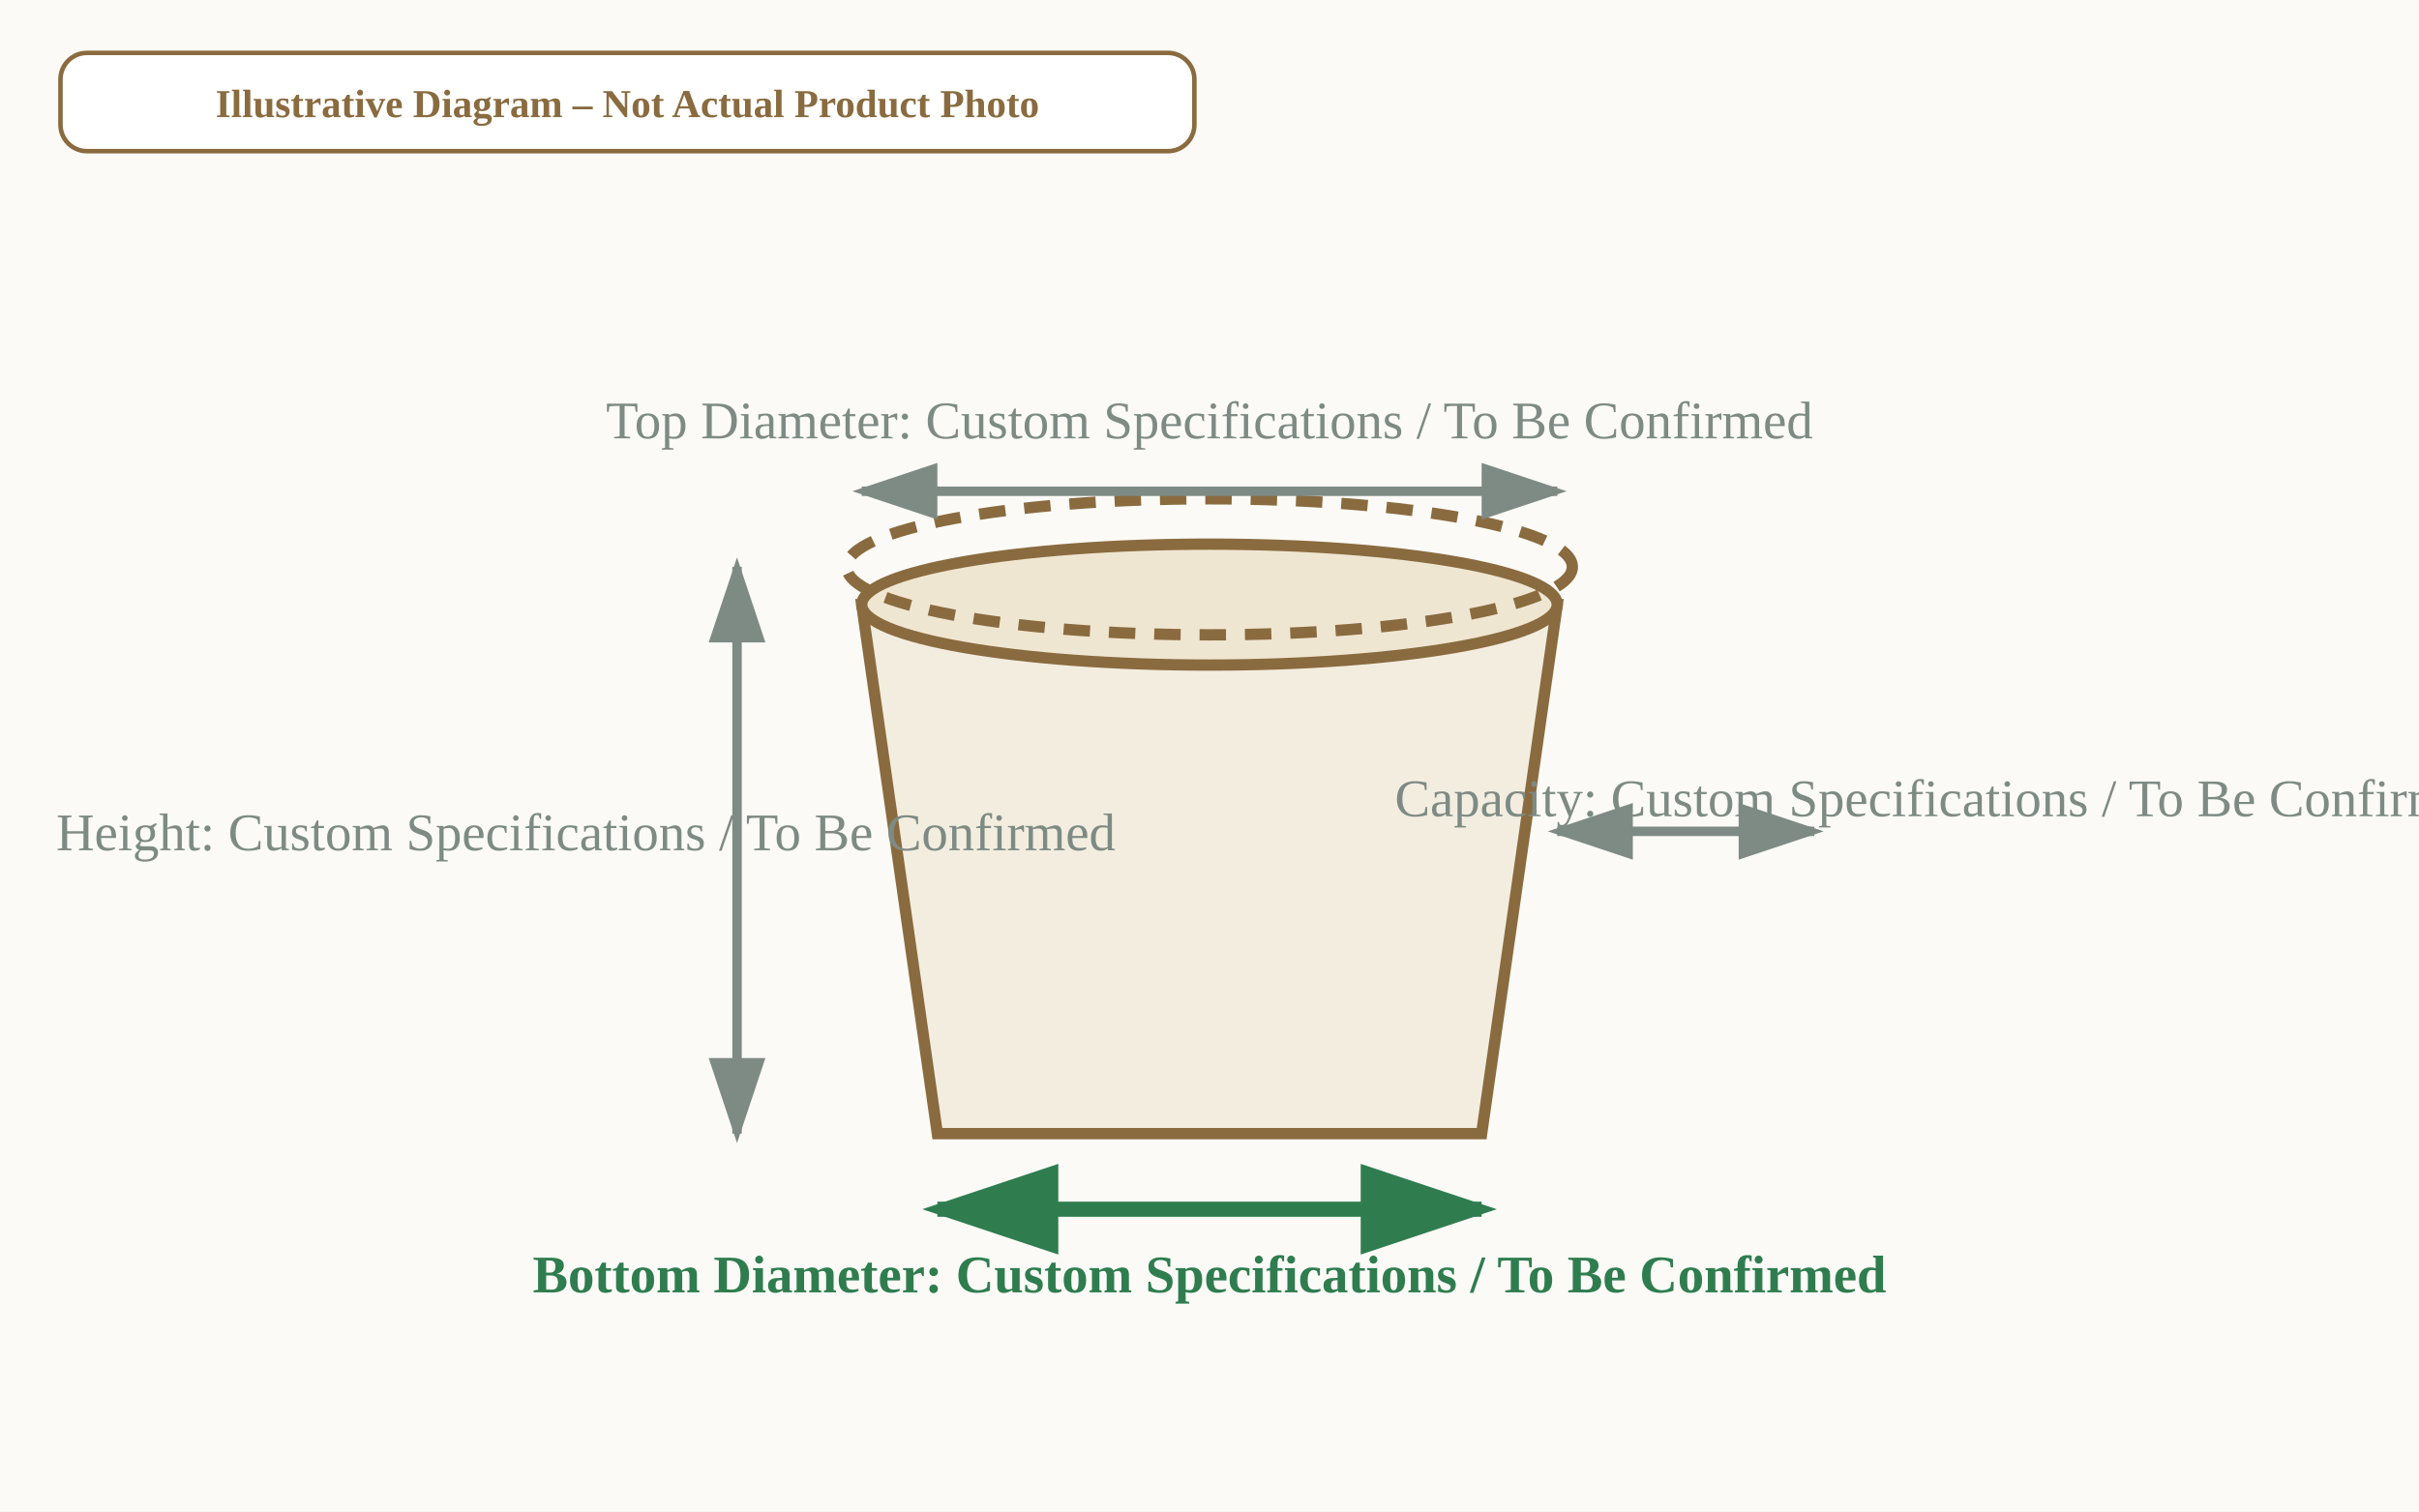
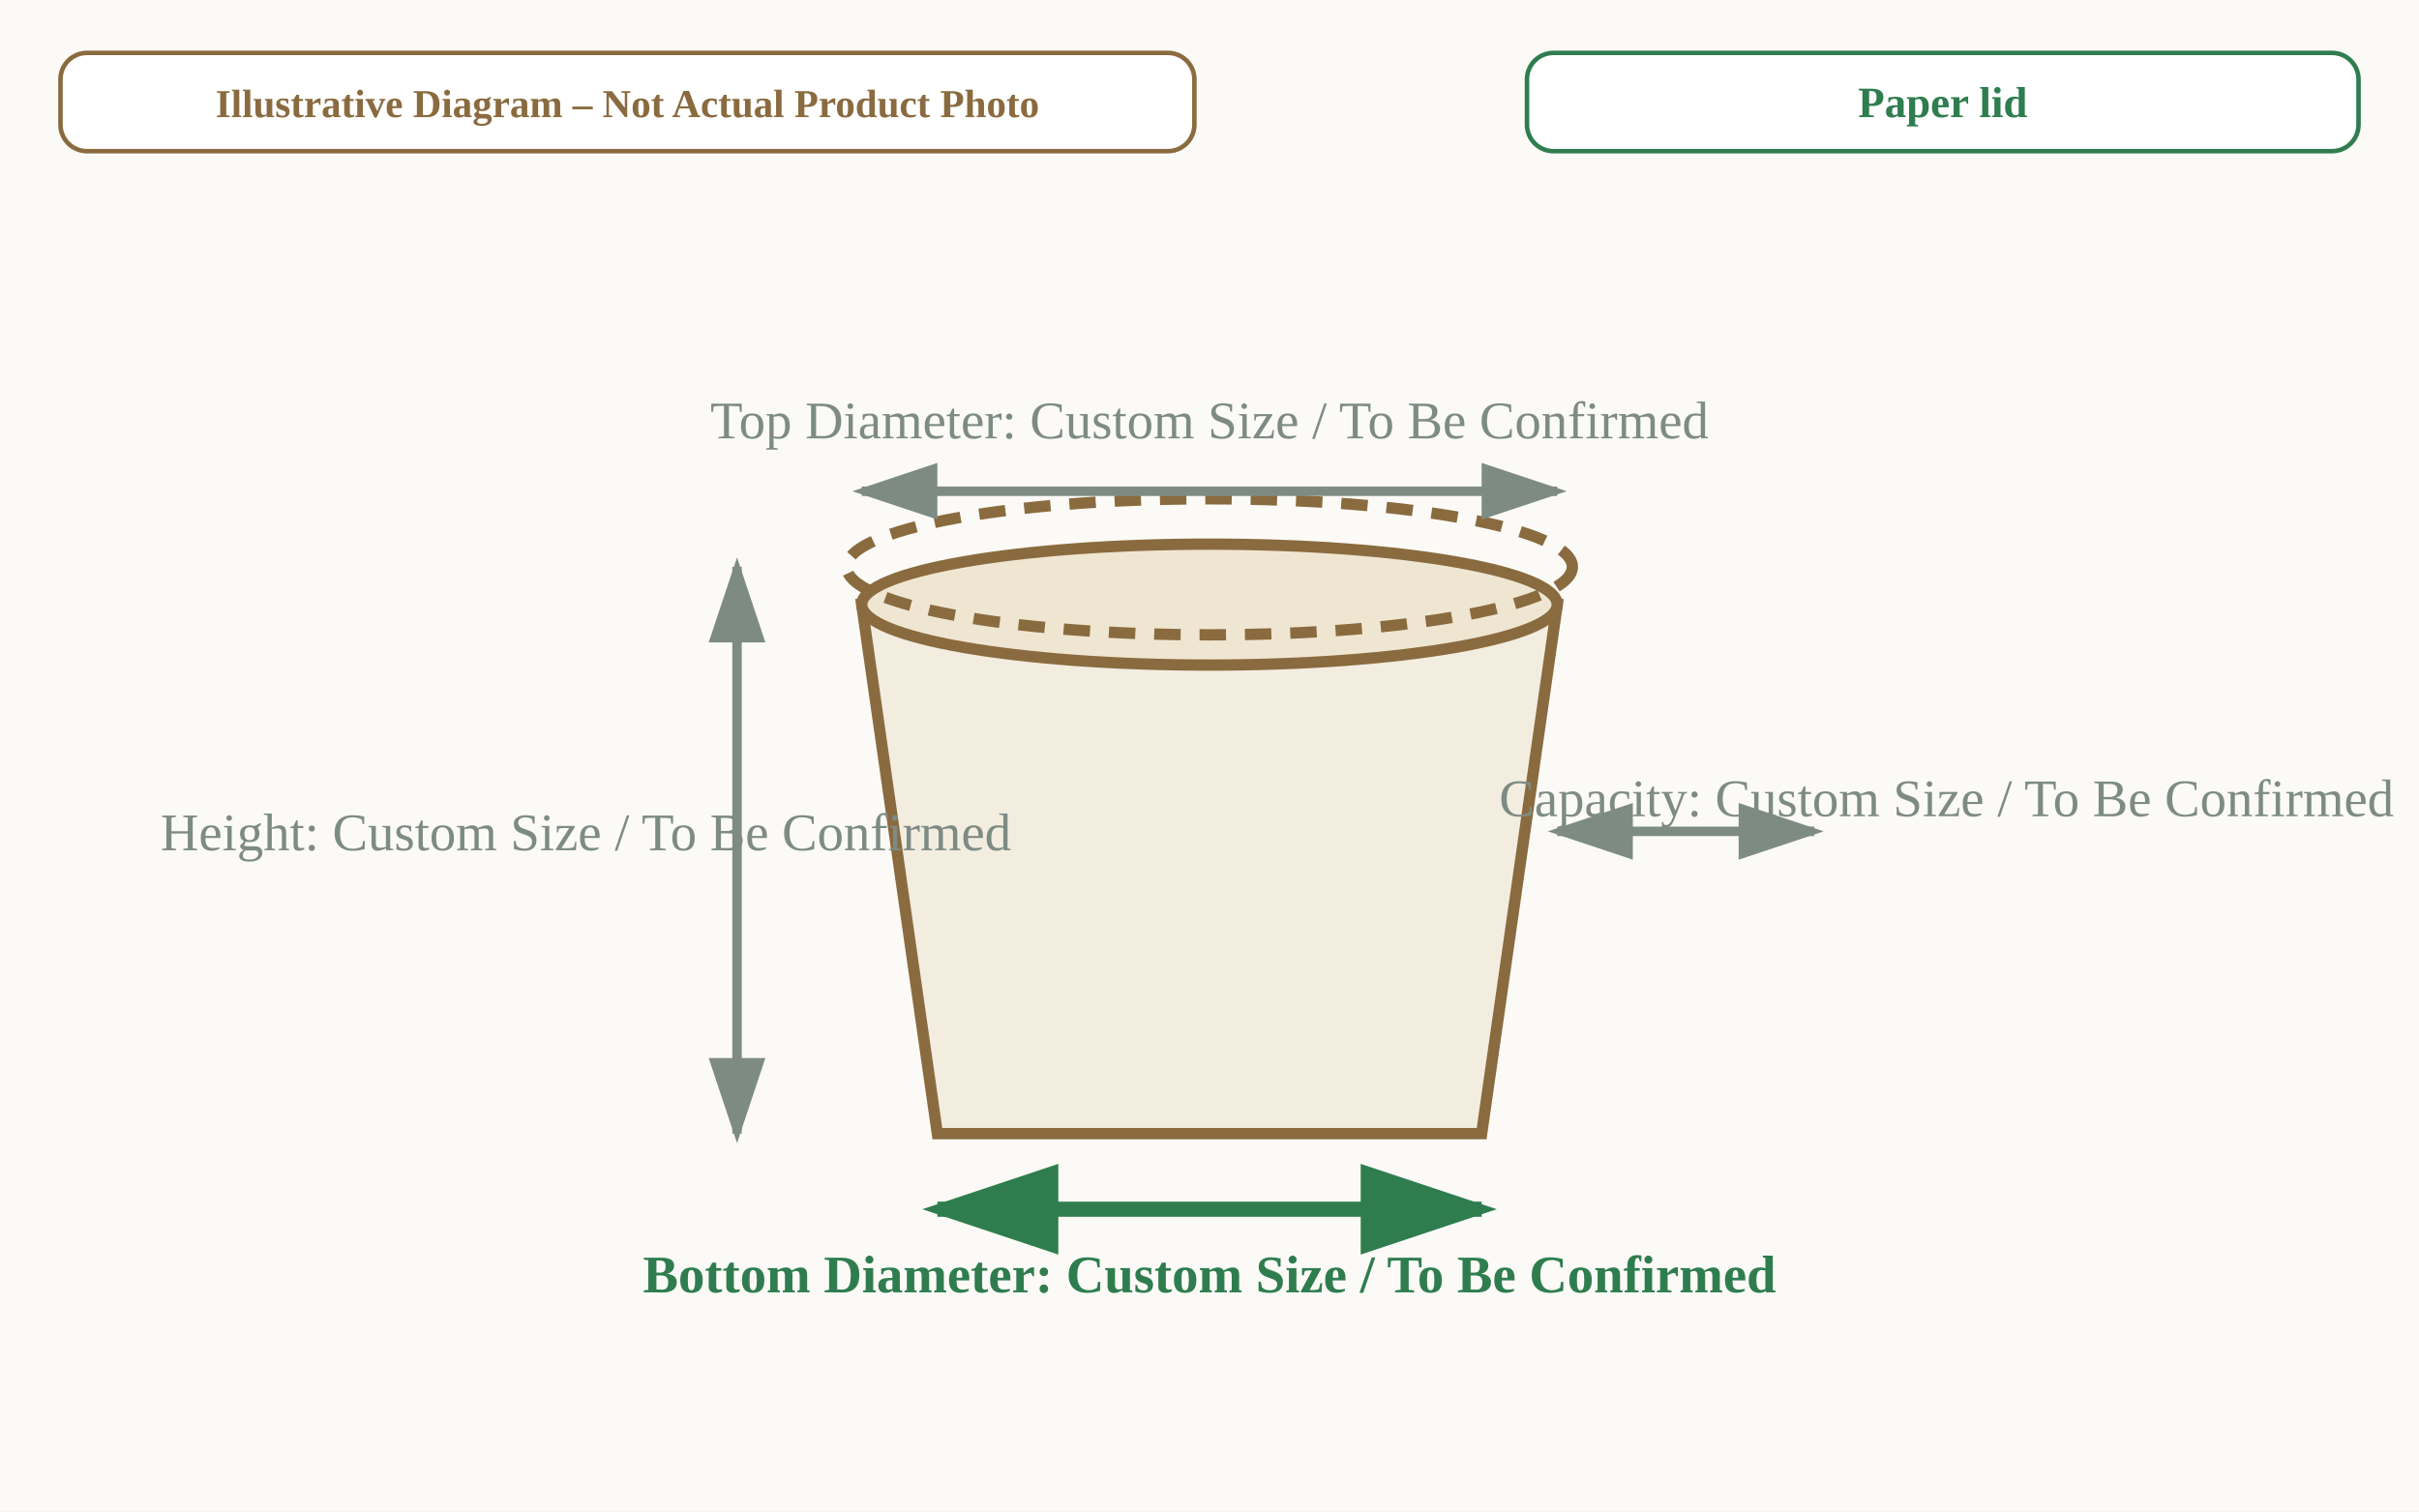
<svg xmlns="http://www.w3.org/2000/svg" viewBox="0 0 640 400" width="100%" style="max-width:620px" role="img" aria-label="dimension diagram with arrows">
  <defs>
    <marker id="arw-F03-1-g" markerWidth="10" markerHeight="10" refX="8" refY="3" orient="auto-start-reverse" markerUnits="strokeWidth">
      <path d="M0,0 L0,6 L9,3 z" fill="#2f7d4f" />
    </marker>
    <marker id="arw-F03-1-a" markerWidth="10" markerHeight="10" refX="8" refY="3" orient="auto-start-reverse" markerUnits="strokeWidth">
      <path d="M0,0 L0,6 L9,3 z" fill="#7d8b84" />
    </marker>
  </defs>
  <rect width="640" height="400" fill="#fbfaf6" />
  <rect x="16" y="14" width="300" height="26" rx="7" fill="#fff" stroke="#8a6b3f" stroke-width="1.2" />
  <text x="166" y="31" text-anchor="middle" font-size="10.5" font-weight="700" fill="#8a6b3f">Illustrative Diagram – Not Actual Product Photo</text>
+   <rect x="404" y="14" width="220" height="26" rx="7" fill="#fff" stroke="#2f7d4f" stroke-width="1.2" />
+   <text x="514" y="31" text-anchor="middle" font-size="11.5" font-weight="700" fill="#2f7d4f">Paper lid</text>
  <polygon points="228,160 412,160 392,300 248,300" fill="#f3ede0" stroke="#8a6b3f" stroke-width="3" />
  <ellipse cx="320" cy="160" rx="92" ry="16" fill="#efe6d2" stroke="#8a6b3f" stroke-width="3" />
  <ellipse cx="320" cy="150" rx="96" ry="18" fill="none" stroke="#8a6b3f" stroke-width="3" stroke-dasharray="7 5" />
  <line x1="228" y1="130" x2="412" y2="130" stroke="#7d8b84" stroke-width="2.5" marker-start="url(#arw-F03-1-a)" marker-end="url(#arw-F03-1-a)" />
-   <text x="320" y="116" text-anchor="middle" font-size="14" font-weight="500" fill="#7d8b84">Top Diameter: Custom Specifications / To Be Confirmed</text>
+   <text x="320" y="116" text-anchor="middle" font-size="14" font-weight="500" fill="#7d8b84">Top Diameter: Custom Size / To Be Confirmed</text>
  <line x1="248" y1="320" x2="392" y2="320" stroke="#2f7d4f" stroke-width="4" marker-start="url(#arw-F03-1-g)" marker-end="url(#arw-F03-1-g)" />
-   <text x="320" y="342" text-anchor="middle" font-size="14" font-weight="700" fill="#2f7d4f">Bottom Diameter: Custom Specifications / To Be Confirmed</text>
+   <text x="320" y="342" text-anchor="middle" font-size="14" font-weight="700" fill="#2f7d4f">Bottom Diameter: Custom Size / To Be Confirmed</text>
  <line x1="195" y1="150" x2="195" y2="300" stroke="#7d8b84" stroke-width="2.5" marker-start="url(#arw-F03-1-a)" marker-end="url(#arw-F03-1-a)" />
-   <text x="155" y="225" text-anchor="middle" font-size="14" font-weight="500" fill="#7d8b84">Height: Custom Specifications / To Be Confirmed</text>
+   <text x="155" y="225" text-anchor="middle" font-size="14" font-weight="500" fill="#7d8b84">Height: Custom Size / To Be Confirmed</text>
  <line x1="412" y1="220" x2="480" y2="220" stroke="#7d8b84" stroke-width="2.5" marker-start="url(#arw-F03-1-a)" marker-end="url(#arw-F03-1-a)" />
-   <text x="515" y="216" text-anchor="middle" font-size="14" font-weight="500" fill="#7d8b84">Capacity: Custom Specifications / To Be Confirmed</text>
+   <text x="515" y="216" text-anchor="middle" font-size="14" font-weight="500" fill="#7d8b84">Capacity: Custom Size / To Be Confirmed</text>
</svg>
